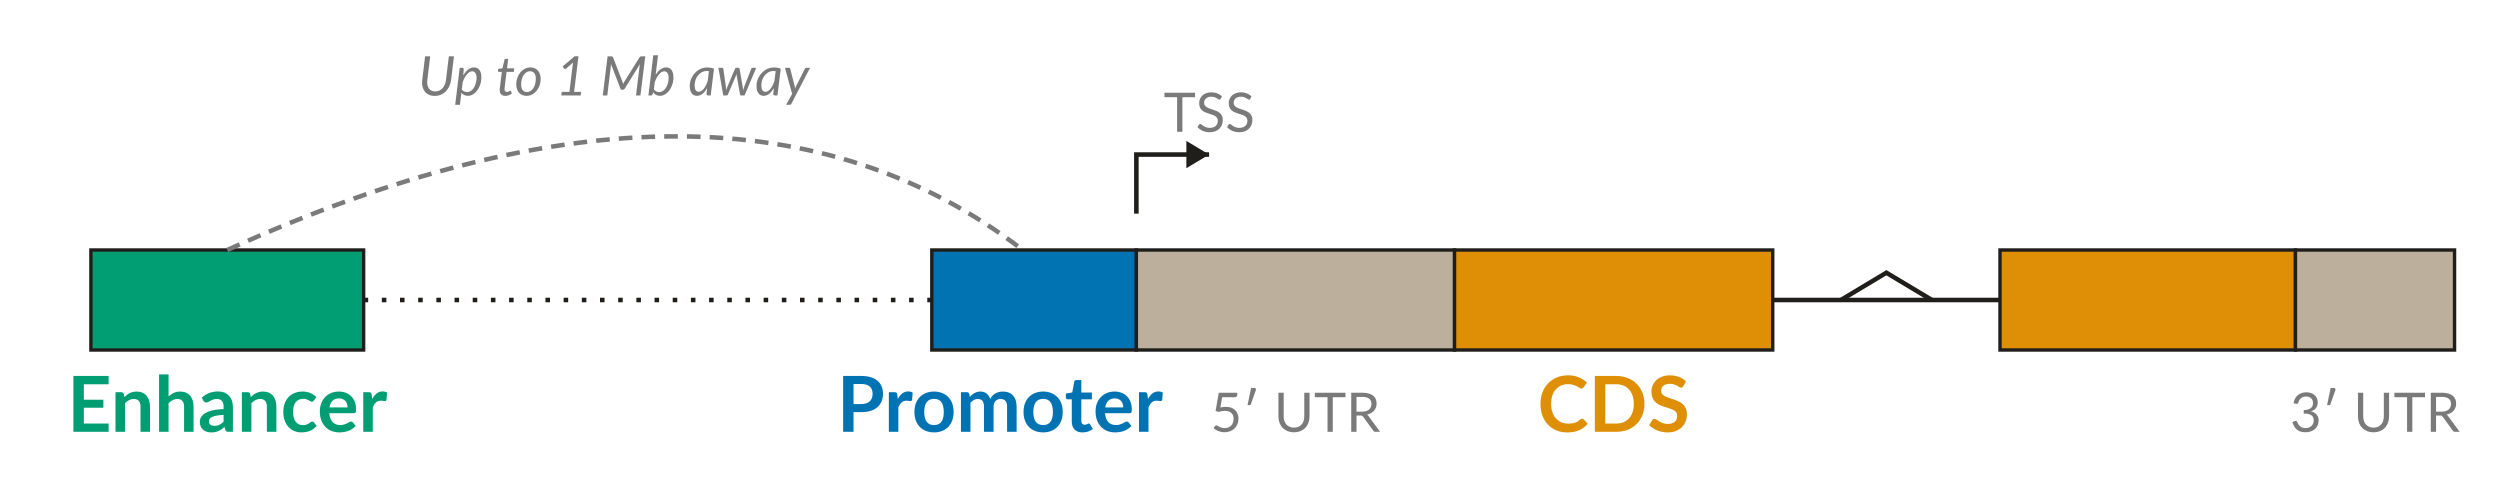
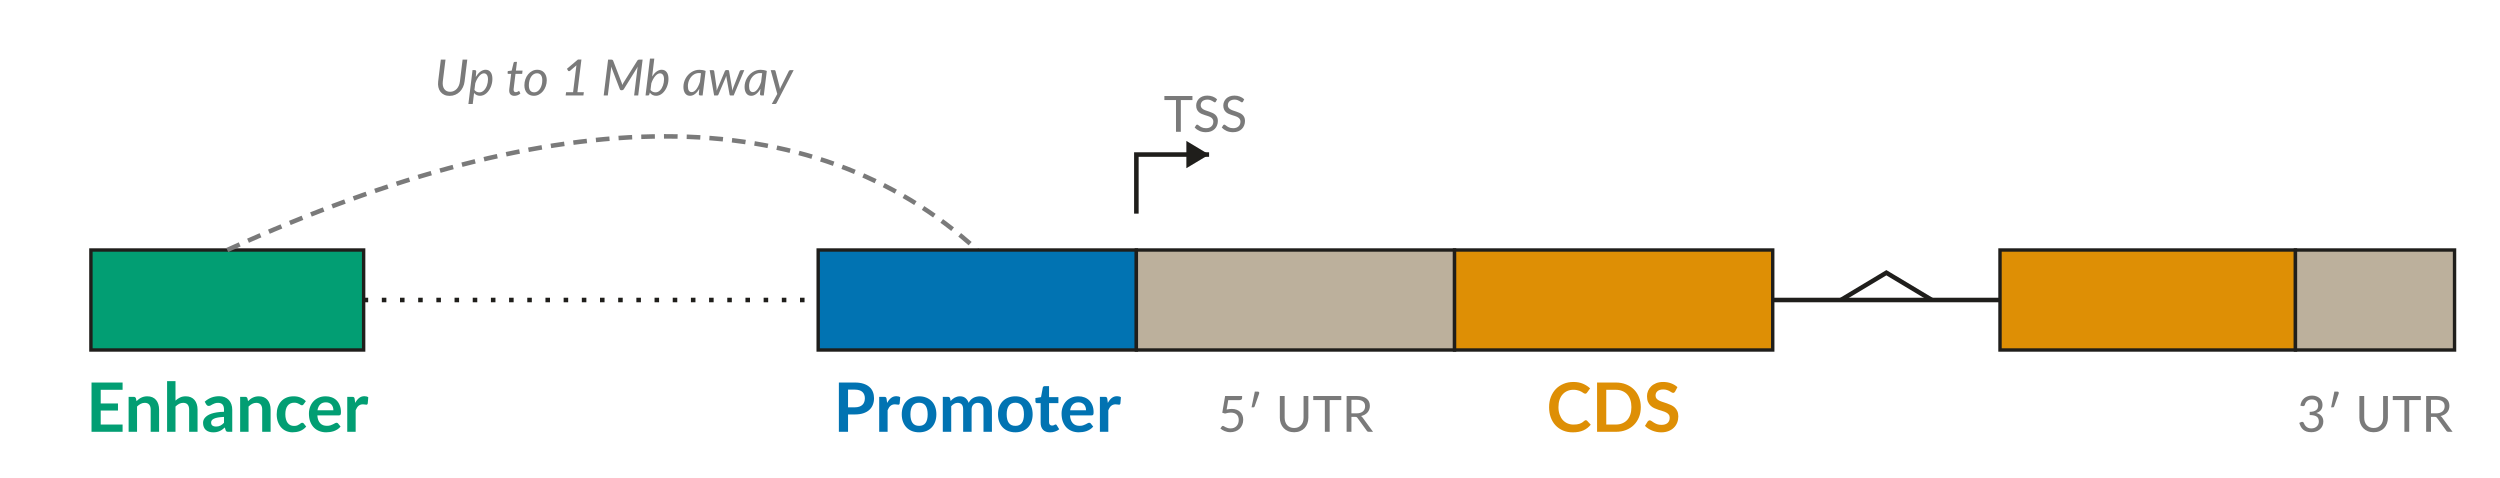
<svg xmlns="http://www.w3.org/2000/svg" viewBox="0 0 1100 210" preserveAspectRatio="xMidYMid meet">
  <defs>
    <style>
      .ink   { fill: #1f1e1b; }
      .muted { fill: #7a7a7a; }
-       .label-bold { font-family: 'Lato', sans-serif; font-size: 36px; font-weight: 700; }
-       .clade { font-family: 'Lato', sans-serif; font-size: 34px; }
+       .label-bold { font-family: 'Lato', sans-serif; font-size: 32px; font-weight: 700; }
+       .clade { font-family: 'Lato', sans-serif; font-size: 30px; }
      /* Smaller variant for non-focal regions (UTRs) so they don't crowd
         the focal Promoter/CDS/Enhancer labels at the new size. */
-       .clade-small { font-family: 'Lato', sans-serif; font-size: 24px; }
-       .micro { font-family: 'Lato', sans-serif; font-size: 24px; }
+       .clade-small { font-family: 'Lato', sans-serif; font-size: 22px; }
+       .micro { font-family: 'Lato', sans-serif; font-size: 22px; }
    </style>
  </defs>
  <g transform="translate(40, 50)">
    <rect x="0" y="60" width="120" height="44" fill="#029e73" stroke="#1f1e1b" stroke-width="1.5" />
-     <path d="M 60 60 Q 280 -40 410 60" stroke="#7a7a7a" stroke-width="2" stroke-dasharray="6 4" fill="none" />
+     <path d="M 60 60 Q 280 -40 390 60" stroke="#7a7a7a" stroke-width="2" stroke-dasharray="6 4" fill="none" />
    <text x="230" y="-8" text-anchor="middle" class="micro" fill="#7a7a7a" font-style="italic">Up to 1 Mb away</text>
-     <line x1="120" y1="82" x2="370" y2="82" stroke="#1f1e1b" stroke-width="2" stroke-dasharray="2 6" />
-     <rect x="370" y="60" width="90" height="44" fill="#0173b2" stroke="#1f1e1b" stroke-width="1.5" />
+     <line x1="120" y1="82" x2="320" y2="82" stroke="#1f1e1b" stroke-width="2" stroke-dasharray="2 6" />
+     <rect x="320" y="60" width="140" height="44" fill="#0173b2" stroke="#1f1e1b" stroke-width="1.5" />
    <path d="M 460 44 L 460 18 L 492 18" stroke="#1f1e1b" stroke-width="2" fill="none" />
    <polygon points="492,18 482,12 482,24" fill="#1f1e1b" />
    <text x="472" y="8" text-anchor="start" class="micro muted">TSS</text>
    <rect x="460" y="60" width="140" height="44" fill="#bcb09c" stroke="#1f1e1b" stroke-width="1.5" />
    <rect x="600" y="60" width="140" height="44" fill="#de8f05" stroke="#1f1e1b" stroke-width="1.5" />
    <line x1="740" y1="82" x2="840" y2="82" stroke="#1f1e1b" stroke-width="2" />
    <polyline points="770,82 790,70 810,82" stroke="#1f1e1b" stroke-width="2" fill="none" />
    <rect x="840" y="60" width="130" height="44" fill="#de8f05" stroke="#1f1e1b" stroke-width="1.5" />
    <rect x="970" y="60" width="70" height="44" fill="#bcb09c" stroke="#1f1e1b" stroke-width="1.5" />
    <text x="60" y="140" text-anchor="middle" class="clade" fill="#029e73" font-weight="700">Enhancer</text>
-     <text x="400" y="140" text-anchor="middle" class="clade" fill="#0173b2" font-weight="700">Promoter</text>
+     <text x="390" y="140" text-anchor="middle" class="clade" fill="#0173b2" font-weight="700">Promoter</text>
    <text x="530" y="140" text-anchor="middle" class="clade-small muted">5′ UTR</text>
    <text x="670" y="140" text-anchor="middle" class="clade" fill="#de8f05" font-weight="700">CDS</text>
    <text x="1005" y="140" text-anchor="middle" class="clade-small muted">3′ UTR</text>
  </g>
</svg>
